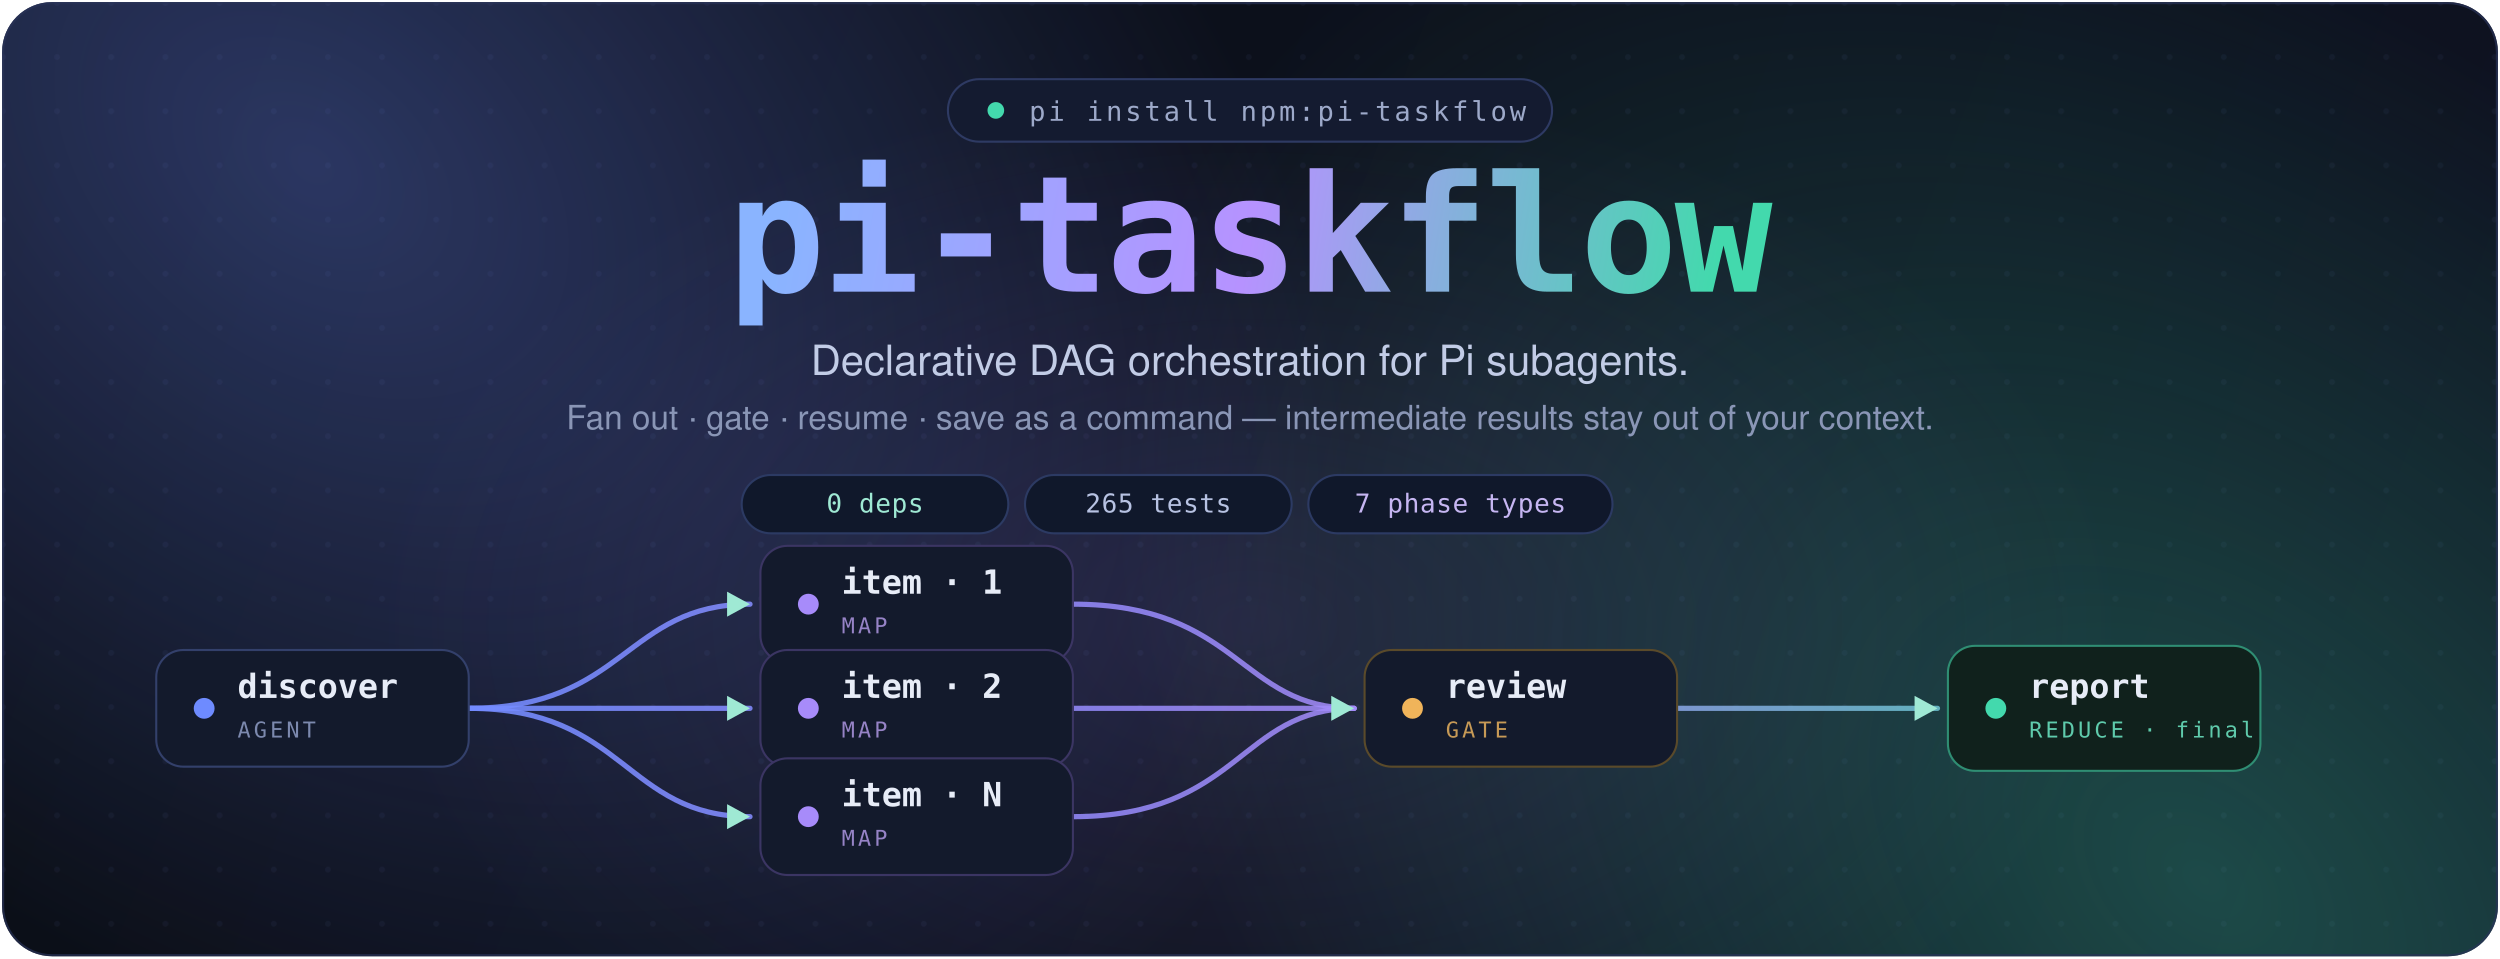
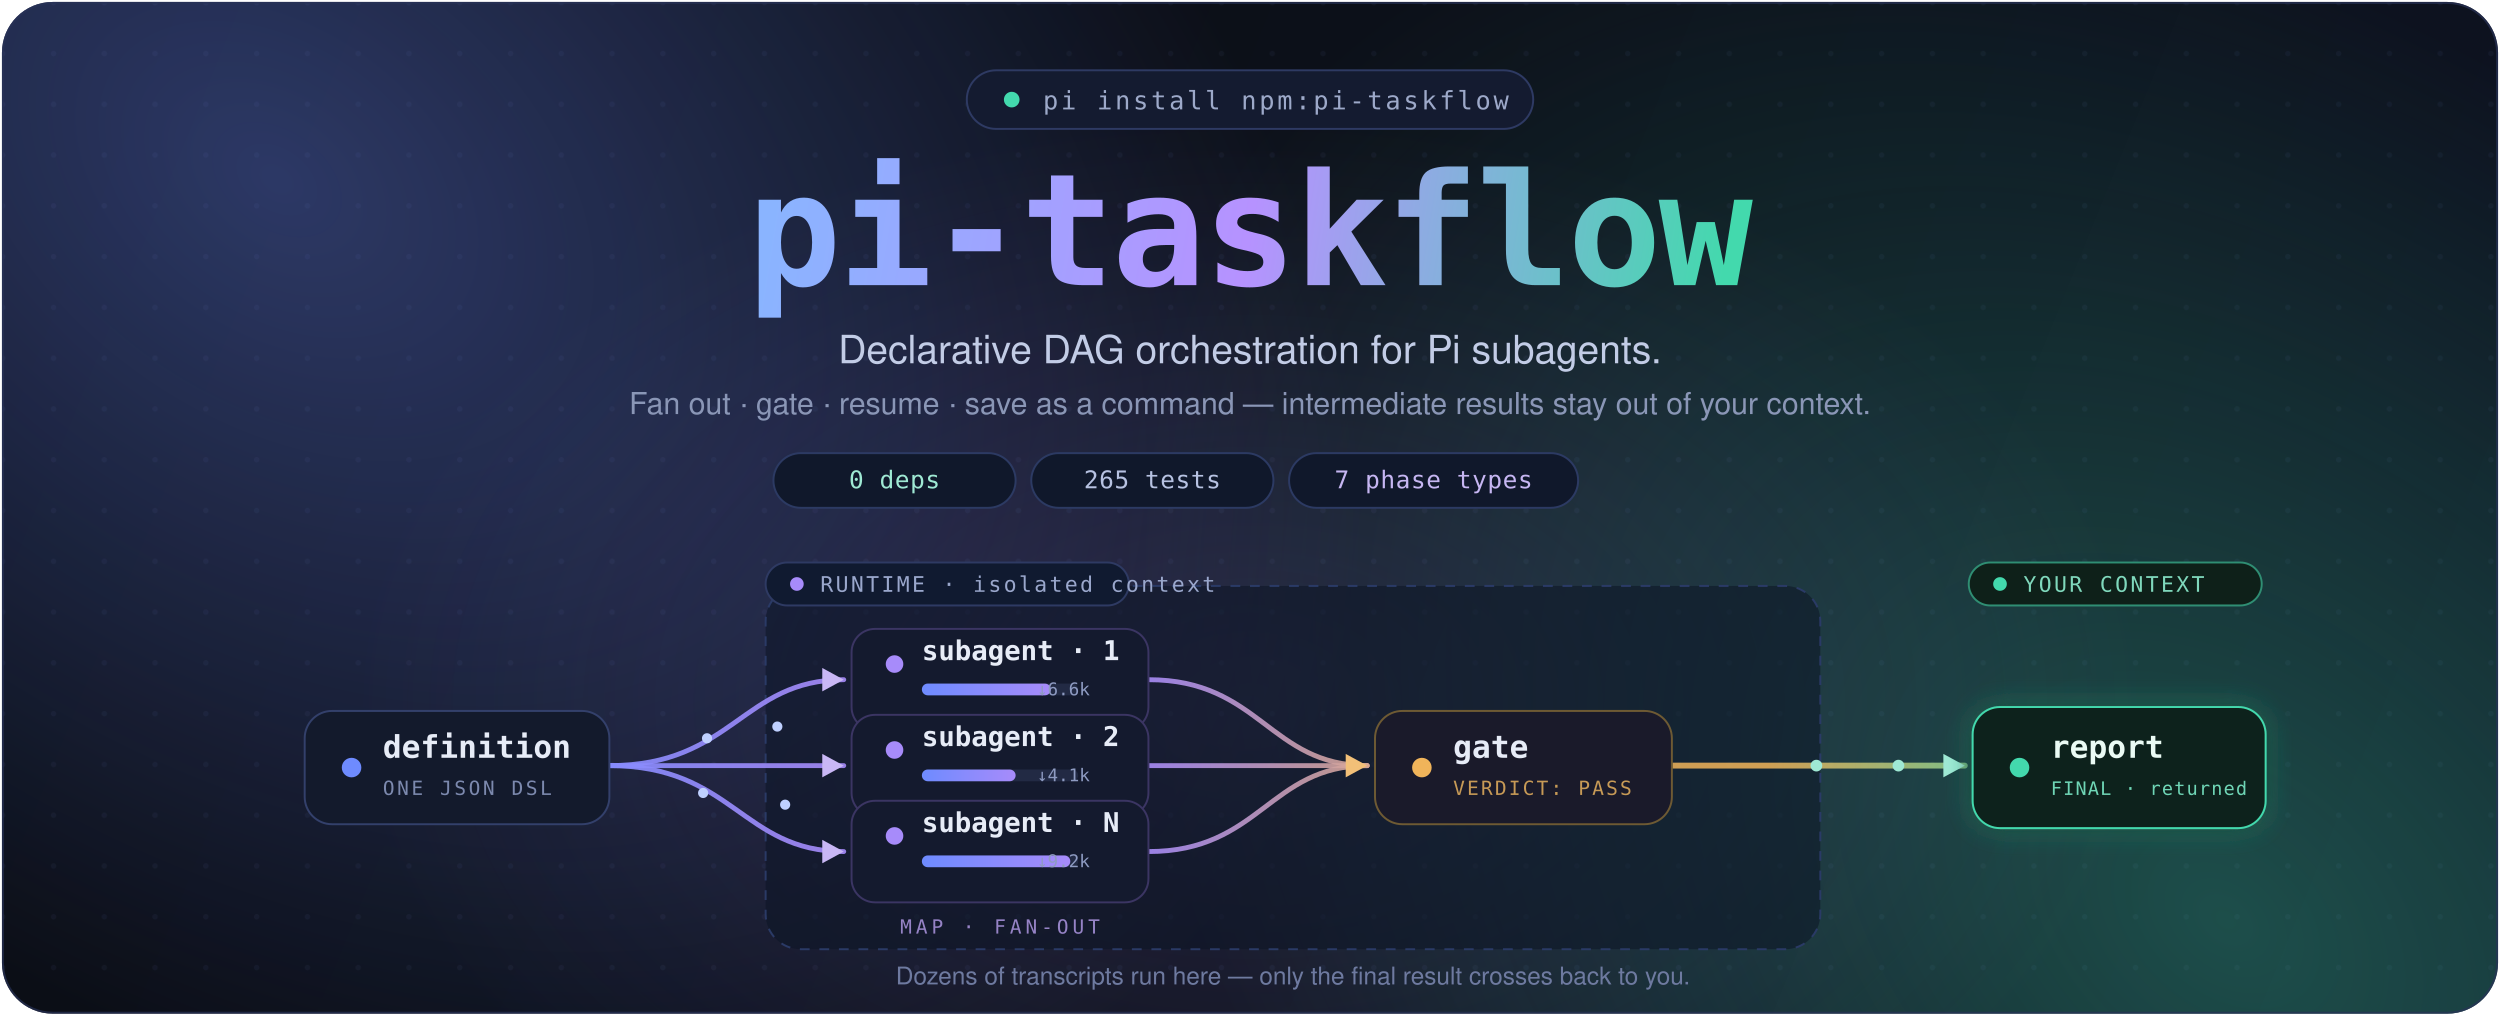
- <svg xmlns="http://www.w3.org/2000/svg" width="1200" height="460" viewBox="0 0 1200 460" fill="none" role="img" aria-label="pi-taskflow — declarative DAG orchestration for Pi subagents: stateful, resumable, context-isolated">
+ <svg xmlns="http://www.w3.org/2000/svg" width="1280" height="520" viewBox="0 0 1280 520" fill="none" role="img" aria-label="pi-taskflow — declarative DAG orchestration for Pi subagents: one definition fans out to isolated subagents, a gate guards quality, only the final result returns to your context">
  <defs>
-     <linearGradient id="bg" x1="0" y1="0" x2="1200" y2="460" gradientUnits="userSpaceOnUse">
-       <stop offset="0" stop-color="#0B0E16" />
-       <stop offset="1" stop-color="#0E1322" />
+     <linearGradient id="bg" x1="0" y1="0" x2="1280" y2="520" gradientUnits="userSpaceOnUse">
+       <stop offset="0" stop-color="#0A0D15" />
+       <stop offset="0.5" stop-color="#0C1019" />
+       <stop offset="1" stop-color="#0D1322" />
    </linearGradient>
-     <radialGradient id="glowIndigo" cx="0" cy="0" r="1" gradientUnits="userSpaceOnUse" gradientTransform="translate(150 80) rotate(38) scale(560 380)">
-       <stop offset="0" stop-color="#6E8BFF" stop-opacity="0.32" />
+     <radialGradient id="glowIndigo" cx="0" cy="0" r="1" gradientUnits="userSpaceOnUse" gradientTransform="translate(140 90) rotate(36) scale(620 420)">
+       <stop offset="0" stop-color="#6E8BFF" stop-opacity="0.34" />
      <stop offset="1" stop-color="#6E8BFF" stop-opacity="0" />
    </radialGradient>
-     <radialGradient id="glowTeal" cx="0" cy="0" r="1" gradientUnits="userSpaceOnUse" gradientTransform="translate(1060 420) rotate(-140) scale(600 400)">
-       <stop offset="0" stop-color="#43D9AD" stop-opacity="0.28" />
+     <radialGradient id="glowTeal" cx="0" cy="0" r="1" gradientUnits="userSpaceOnUse" gradientTransform="translate(1140 470) rotate(-140) scale(640 440)">
+       <stop offset="0" stop-color="#43D9AD" stop-opacity="0.30" />
      <stop offset="1" stop-color="#43D9AD" stop-opacity="0" />
    </radialGradient>
-     <radialGradient id="glowViolet" cx="0" cy="0" r="1" gradientUnits="userSpaceOnUse" gradientTransform="translate(600 300) rotate(0) scale(420 260)">
-       <stop offset="0" stop-color="#A78BFA" stop-opacity="0.14" />
+     <radialGradient id="glowViolet" cx="0" cy="0" r="1" gradientUnits="userSpaceOnUse" gradientTransform="translate(640 360) scale(460 300)">
+       <stop offset="0" stop-color="#A78BFA" stop-opacity="0.16" />
      <stop offset="1" stop-color="#A78BFA" stop-opacity="0" />
    </radialGradient>
-     <linearGradient id="title" x1="380" y1="76" x2="820" y2="150" gradientUnits="userSpaceOnUse">
+     <linearGradient id="title" x1="400" y1="78" x2="880" y2="156" gradientUnits="userSpaceOnUse">
      <stop offset="0" stop-color="#8AB4FF" />
      <stop offset="0.5" stop-color="#B692FF" />
      <stop offset="1" stop-color="#43D9AD" />
    </linearGradient>
-     <linearGradient id="edge" x1="180" y1="340" x2="1085" y2="340" gradientUnits="userSpaceOnUse">
-       <stop offset="0" stop-color="#6E8BFF" stop-opacity="0.9" />
-       <stop offset="0.55" stop-color="#A78BFA" stop-opacity="0.85" />
+     <linearGradient id="edgeIn" x1="225" y1="370" x2="430" y2="370" gradientUnits="userSpaceOnUse">
+       <stop offset="0" stop-color="#6E8BFF" stop-opacity="0.95" />
+       <stop offset="1" stop-color="#A78BFA" stop-opacity="0.9" />
+     </linearGradient>
+     <linearGradient id="edgeOut" x1="585" y1="370" x2="760" y2="370" gradientUnits="userSpaceOnUse">
+       <stop offset="0" stop-color="#A78BFA" stop-opacity="0.9" />
+       <stop offset="1" stop-color="#F0B45A" stop-opacity="0.9" />
+     </linearGradient>
+     <linearGradient id="edgeFinal" x1="905" y1="370" x2="1075" y2="370" gradientUnits="userSpaceOnUse">
+       <stop offset="0" stop-color="#F0B45A" stop-opacity="0.85" />
      <stop offset="1" stop-color="#43D9AD" stop-opacity="0.95" />
+     </linearGradient>
+     <linearGradient id="barFill" x1="0" y1="0" x2="1" y2="0">
+       <stop offset="0" stop-color="#6E8BFF" />
+       <stop offset="1" stop-color="#A78BFA" />
+     </linearGradient>
+     <linearGradient id="barFillTeal" x1="0" y1="0" x2="1" y2="0">
+       <stop offset="0" stop-color="#43D9AD" />
+       <stop offset="1" stop-color="#9FE9D4" />
    </linearGradient>
    <pattern id="dots" width="26" height="26" patternUnits="userSpaceOnUse">
      <circle cx="1.4" cy="1.4" r="1.4" fill="#9FB0FF" fill-opacity="0.05" />
    </pattern>
+     <filter id="soft" x="-30%" y="-30%" width="160%" height="160%">
+       <feGaussianBlur stdDeviation="6" result="b" />
+       <feMerge>
+         <feMergeNode in="b" />
+         <feMergeNode in="SourceGraphic" />
+       </feMerge>
+     </filter>
  </defs>
-   <rect x="1" y="1" width="1198" height="458" rx="24" fill="url(#bg)" />
-   <rect x="1" y="1" width="1198" height="458" rx="24" fill="url(#dots)" />
-   <rect x="1" y="1" width="1198" height="458" rx="24" fill="url(#glowIndigo)" />
-   <rect x="1" y="1" width="1198" height="458" rx="24" fill="url(#glowTeal)" />
-   <rect x="1" y="1" width="1198" height="458" rx="24" fill="url(#glowViolet)" />
-   <rect x="1.5" y="1.5" width="1197" height="457" rx="23.5" stroke="#283357" stroke-opacity="0.7" />
+   <rect x="1" y="1" width="1278" height="518" rx="26" fill="url(#bg)" />
+   <rect x="1" y="1" width="1278" height="518" rx="26" fill="url(#dots)" />
+   <rect x="1" y="1" width="1278" height="518" rx="26" fill="url(#glowIndigo)" />
+   <rect x="1" y="1" width="1278" height="518" rx="26" fill="url(#glowTeal)" />
+   <rect x="1" y="1" width="1278" height="518" rx="26" fill="url(#glowViolet)" />
+   <rect x="1.5" y="1.5" width="1277" height="517" rx="25.5" stroke="#283357" stroke-opacity="0.7" />
  <g>
-     <rect x="455" y="38" width="290" height="30" rx="15" fill="#141B30" stroke="#2E3A63" />
-     <circle cx="478" cy="53" r="4" fill="#43D9AD" />
-     <text x="494" y="58" font-family="ui-monospace, 'SF Mono', 'JetBrains Mono', Menlo, monospace" font-size="13" letter-spacing="1.4" fill="#9DA9C9">pi install npm:pi-taskflow</text>
+     <rect x="495" y="36" width="290" height="30" rx="15" fill="#141B30" stroke="#2E3A63" />
+     <circle cx="518" cy="51" r="4" fill="#43D9AD" />
+     <text x="534" y="56" font-family="ui-monospace, 'SF Mono', 'JetBrains Mono', Menlo, monospace" font-size="13" letter-spacing="1.4" fill="#9DA9C9">pi install npm:pi-taskflow</text>
  </g>
-   <text x="600" y="140" text-anchor="middle" font-family="ui-monospace, 'SF Mono', 'JetBrains Mono', Menlo, monospace" font-size="78" font-weight="700" letter-spacing="-1.5" fill="url(#title)">pi-taskflow</text>
-   <text x="600" y="180" text-anchor="middle" font-family="system-ui, 'Segoe UI', Helvetica, Arial, sans-serif" font-size="20" font-weight="500" fill="#C2CCE6">Declarative DAG orchestration for Pi subagents.</text>
-   <text x="600" y="206" text-anchor="middle" font-family="system-ui, 'Segoe UI', Helvetica, Arial, sans-serif" font-size="16" fill="#8A96B6">Fan out · gate · resume · save as a command — intermediate results stay out of your context.</text>
+   <text x="640" y="146" text-anchor="middle" font-family="ui-monospace, 'SF Mono', 'JetBrains Mono', Menlo, monospace" font-size="80" font-weight="700" letter-spacing="-1.5" fill="url(#title)">pi-taskflow</text>
+   <text x="640" y="186" text-anchor="middle" font-family="system-ui, 'Segoe UI', Helvetica, Arial, sans-serif" font-size="20" font-weight="500" fill="#C2CCE6">Declarative DAG orchestration for Pi subagents.</text>
+   <text x="640" y="212" text-anchor="middle" font-family="system-ui, 'Segoe UI', Helvetica, Arial, sans-serif" font-size="15.5" fill="#8A96B6">Fan out · gate · resume · save as a command — intermediate results stay out of your context.</text>
  <g font-family="ui-monospace, 'SF Mono', Menlo, monospace" font-size="12.5" letter-spacing="0.3">
-     <rect x="356" y="228" width="128" height="28" rx="14" fill="#10182B" stroke="#2C3A63" />
-     <text x="420" y="246" text-anchor="middle" fill="#9FE9D4">0 deps</text>
-     <rect x="492" y="228" width="128" height="28" rx="14" fill="#10182B" stroke="#2C3A63" />
-     <text x="556" y="246" text-anchor="middle" fill="#B7C2E2">265 tests</text>
-     <rect x="628" y="228" width="146" height="28" rx="14" fill="#10182B" stroke="#2C3A63" />
-     <text x="701" y="246" text-anchor="middle" fill="#C6B6F2">7 phase types</text>
+     <rect x="396" y="232" width="124" height="28" rx="14" fill="#10182B" stroke="#2C3A63" />
+     <text x="458" y="250" text-anchor="middle" fill="#9FE9D4">0 deps</text>
+     <rect x="528" y="232" width="124" height="28" rx="14" fill="#10182B" stroke="#2C3A63" />
+     <text x="590" y="250" text-anchor="middle" fill="#B7C2E2">265 tests</text>
+     <rect x="660" y="232" width="148" height="28" rx="14" fill="#10182B" stroke="#2C3A63" />
+     <text x="734" y="250" text-anchor="middle" fill="#C6B6F2">7 phase types</text>
  </g>
-   <g stroke="url(#edge)" stroke-width="2.5" fill="none" stroke-linecap="round">
-     <path d="M225 340 C300 340, 300 290, 360 290" />
-     <path d="M225 340 C300 340, 305 340, 360 340" />
-     <path d="M225 340 C300 340, 300 392, 360 392" />
-     <path d="M515 290 C595 290, 595 340, 650 340" />
-     <path d="M515 340 C590 340, 595 340, 650 340" />
-     <path d="M515 392 C595 392, 595 340, 650 340" />
-     <path d="M805 340 C880 340, 880 340, 930 340" />
+   <rect x="392" y="300" width="540" height="186" rx="18" fill="#0C1426" fill-opacity="0.55" stroke="#2A3a66" stroke-dasharray="5 5" />
+   <g font-family="ui-monospace, Menlo, monospace" font-size="11" letter-spacing="1.2">
+     <rect x="392" y="288" width="186" height="22" rx="11" fill="#101a30" stroke="#2E3A63" />
+     <circle cx="408" cy="299" r="3.5" fill="#A78BFA" />
+     <text x="420" y="303" fill="#9AA7CC">RUNTIME · isolated context</text>
+   </g>
+   <g font-family="ui-monospace, Menlo, monospace" font-size="11" letter-spacing="1.2">
+     <rect x="1008" y="288" width="150" height="22" rx="11" fill="#0E2019" stroke="#2F8E73" />
+     <circle cx="1024" cy="299" r="3.5" fill="#43D9AD" />
+     <text x="1036" y="303" fill="#7FD8BC">YOUR CONTEXT</text>
+   </g>
+   <g stroke="url(#edgeIn)" stroke-width="2.5" fill="none" stroke-linecap="round">
+     <path d="M312 392 C375 392, 380 348, 432 348" />
+     <path d="M312 392 C375 392, 385 392, 432 392" />
+     <path d="M312 392 C375 392, 380 436, 432 436" />
+   </g>
+   <g stroke="url(#edgeOut)" stroke-width="2.5" fill="none" stroke-linecap="round">
+     <path d="M588 348 C645 348, 650 392, 700 392" />
+     <path d="M588 392 C660 392, 660 392, 700 392" />
+     <path d="M588 436 C645 436, 650 392, 700 392" />
+   </g>
+   <path d="M856 392 C905 392, 960 392, 1006 392" stroke="url(#edgeFinal)" stroke-width="3" fill="none" stroke-linecap="round" />
+   <g fill="#BFD0FF">
+     <circle cx="362" cy="378" r="2.6" />
+     <circle cx="398" cy="372" r="2.6" />
+     <circle cx="360" cy="406" r="2.6" />
+     <circle cx="402" cy="412" r="2.6" />
  </g>
  <g fill="#9FE9D4">
-     <path d="M360 290 l-11 -6 v12 z" />
-     <path d="M360 340 l-11 -6 v12 z" />
-     <path d="M360 392 l-11 -6 v12 z" />
-     <path d="M650 340 l-11 -6 v12 z" />
-     <path d="M930 340 l-11 -6 v12 z" />
+     <circle cx="930" cy="392" r="3" />
+     <circle cx="972" cy="392" r="3" />
+   </g>
+   <g fill="#C9B7F5">
+     <path d="M432 348 l-11 -6 v12 z" />
+     <path d="M432 392 l-11 -6 v12 z" />
+     <path d="M432 436 l-11 -6 v12 z" />
+   </g>
+   <g fill="#F2C078">
+     <path d="M700 392 l-11 -6 v12 z" />
+   </g>
+   <g fill="#9FE9D4">
+     <path d="M1006 392 l-11 -6 v12 z" />
  </g>
  <g>
-     <rect x="75" y="312" width="150" height="56" rx="13" fill="#131A2C" stroke="#33406B" />
-     <circle cx="98" cy="340" r="5" fill="#6E8BFF" />
-     <text x="114" y="335" font-family="ui-monospace, Menlo, monospace" font-size="16" font-weight="700" fill="#E7ECF7">discover</text>
-     <text x="114" y="354" font-family="ui-monospace, Menlo, monospace" font-size="10.5" letter-spacing="1.5" fill="#7C89AE">AGENT</text>
+     <rect x="156" y="364" width="156" height="58" rx="14" fill="#131A2C" stroke="#33406B" />
+     <circle cx="180" cy="393" r="5" fill="#6E8BFF" />
+     <text x="196" y="388" font-family="ui-monospace, Menlo, monospace" font-size="16" font-weight="700" fill="#E7ECF7">definition</text>
+     <text x="196" y="407" font-family="ui-monospace, Menlo, monospace" font-size="10" letter-spacing="1.3" fill="#7C89AE">ONE JSON DSL</text>
  </g>
  <g>
-     <rect x="365" y="262" width="150" height="56" rx="13" fill="#131A2C" stroke="#3B3563" />
-     <circle cx="388" cy="290" r="5" fill="#A78BFA" />
-     <text x="404" y="285" font-family="ui-monospace, Menlo, monospace" font-size="16" font-weight="700" fill="#E7ECF7">item · 1</text>
-     <text x="404" y="304" font-family="ui-monospace, Menlo, monospace" font-size="10.5" letter-spacing="1.5" fill="#9683C6">MAP</text>
+     <rect x="436" y="322" width="152" height="52" rx="12" fill="#141A2E" stroke="#3B3563" />
+     <circle cx="458" cy="340" r="4.5" fill="#A78BFA" />
+     <text x="472" y="338" font-family="ui-monospace, Menlo, monospace" font-size="14" font-weight="700" fill="#E7ECF7">subagent · 1</text>
+     <rect x="472" y="350" width="80" height="6" rx="3" fill="#222a44" />
+     <rect x="472" y="350" width="66" height="6" rx="3" fill="url(#barFill)" />
+     <text x="558" y="356" text-anchor="end" font-family="ui-monospace, Menlo, monospace" font-size="9" fill="#8E9BC2">↓6.6k</text>
  </g>
  <g>
-     <rect x="365" y="312" width="150" height="56" rx="13" fill="#131A2C" stroke="#3B3563" />
-     <circle cx="388" cy="340" r="5" fill="#A78BFA" />
-     <text x="404" y="335" font-family="ui-monospace, Menlo, monospace" font-size="16" font-weight="700" fill="#E7ECF7">item · 2</text>
-     <text x="404" y="354" font-family="ui-monospace, Menlo, monospace" font-size="10.5" letter-spacing="1.5" fill="#9683C6">MAP</text>
+     <rect x="436" y="366" width="152" height="52" rx="12" fill="#141A2E" stroke="#3B3563" />
+     <circle cx="458" cy="384" r="4.5" fill="#A78BFA" />
+     <text x="472" y="382" font-family="ui-monospace, Menlo, monospace" font-size="14" font-weight="700" fill="#E7ECF7">subagent · 2</text>
+     <rect x="472" y="394" width="80" height="6" rx="3" fill="#222a44" />
+     <rect x="472" y="394" width="48" height="6" rx="3" fill="url(#barFill)" />
+     <text x="558" y="400" text-anchor="end" font-family="ui-monospace, Menlo, monospace" font-size="9" fill="#8E9BC2">↓4.1k</text>
  </g>
  <g>
-     <rect x="365" y="364" width="150" height="56" rx="13" fill="#131A2C" stroke="#3B3563" />
-     <circle cx="388" cy="392" r="5" fill="#A78BFA" />
-     <text x="404" y="387" font-family="ui-monospace, Menlo, monospace" font-size="16" font-weight="700" fill="#E7ECF7">item · N</text>
-     <text x="404" y="406" font-family="ui-monospace, Menlo, monospace" font-size="10.5" letter-spacing="1.5" fill="#9683C6">MAP</text>
+     <rect x="436" y="410" width="152" height="52" rx="12" fill="#141A2E" stroke="#3B3563" />
+     <circle cx="458" cy="428" r="4.5" fill="#A78BFA" />
+     <text x="472" y="426" font-family="ui-monospace, Menlo, monospace" font-size="14" font-weight="700" fill="#E7ECF7">subagent · N</text>
+     <rect x="472" y="438" width="80" height="6" rx="3" fill="#222a44" />
+     <rect x="472" y="438" width="76" height="6" rx="3" fill="url(#barFill)" />
+     <text x="558" y="444" text-anchor="end" font-family="ui-monospace, Menlo, monospace" font-size="9" fill="#8E9BC2">↓9.2k</text>
+   </g>
+   <text x="512" y="478" text-anchor="middle" font-family="ui-monospace, Menlo, monospace" font-size="10" letter-spacing="2" fill="#9683C6">MAP · FAN-OUT</text>
+   <g>
+     <rect x="704" y="364" width="152" height="58" rx="14" fill="#1A1A2A" stroke="#6E5A33" />
+     <circle cx="728" cy="393" r="5" fill="#F0B45A" />
+     <text x="744" y="388" font-family="ui-monospace, Menlo, monospace" font-size="16" font-weight="700" fill="#E7ECF7">gate</text>
+     <text x="744" y="407" font-family="ui-monospace, Menlo, monospace" font-size="10" letter-spacing="1.1" fill="#C79A56">VERDICT: PASS</text>
+   </g>
+   <g filter="url(#soft)">
+     <rect x="1010" y="362" width="150" height="62" rx="14" fill="#10231C" stroke="#43D9AD" />
  </g>
  <g>
-     <rect x="655" y="312" width="150" height="56" rx="13" fill="#131A2C" stroke="#5A4A2A" />
-     <circle cx="678" cy="340" r="5" fill="#F0B45A" />
-     <text x="694" y="335" font-family="ui-monospace, Menlo, monospace" font-size="16" font-weight="700" fill="#E7ECF7">review</text>
-     <text x="694" y="354" font-family="ui-monospace, Menlo, monospace" font-size="10.5" letter-spacing="1.5" fill="#C79A56">GATE</text>
+     <circle cx="1034" cy="393" r="5" fill="#43D9AD" />
+     <text x="1050" y="388" font-family="ui-monospace, Menlo, monospace" font-size="16" font-weight="700" fill="#EAFBF4">report</text>
+     <text x="1050" y="407" font-family="ui-monospace, Menlo, monospace" font-size="9.5" letter-spacing="0.6" fill="#6FD6B6">FINAL · returned</text>
  </g>
-   <g>
-     <rect x="935" y="310" width="150" height="60" rx="13" fill="#10211C" stroke="#2F8E73" />
-     <circle cx="958" cy="340" r="5" fill="#43D9AD" />
-     <text x="974" y="335" font-family="ui-monospace, Menlo, monospace" font-size="16" font-weight="700" fill="#E7ECF7">report</text>
-     <text x="974" y="354" font-family="ui-monospace, Menlo, monospace" font-size="10.5" letter-spacing="1.5" fill="#5FCBAC">REDUCE · final</text>
-   </g>
+   <text x="662" y="504" text-anchor="middle" font-family="system-ui, 'Segoe UI', Helvetica, Arial, sans-serif" font-size="12.5" fill="#6E7AA0">Dozens of transcripts run here — only the final result crosses back to you.</text>
</svg>
